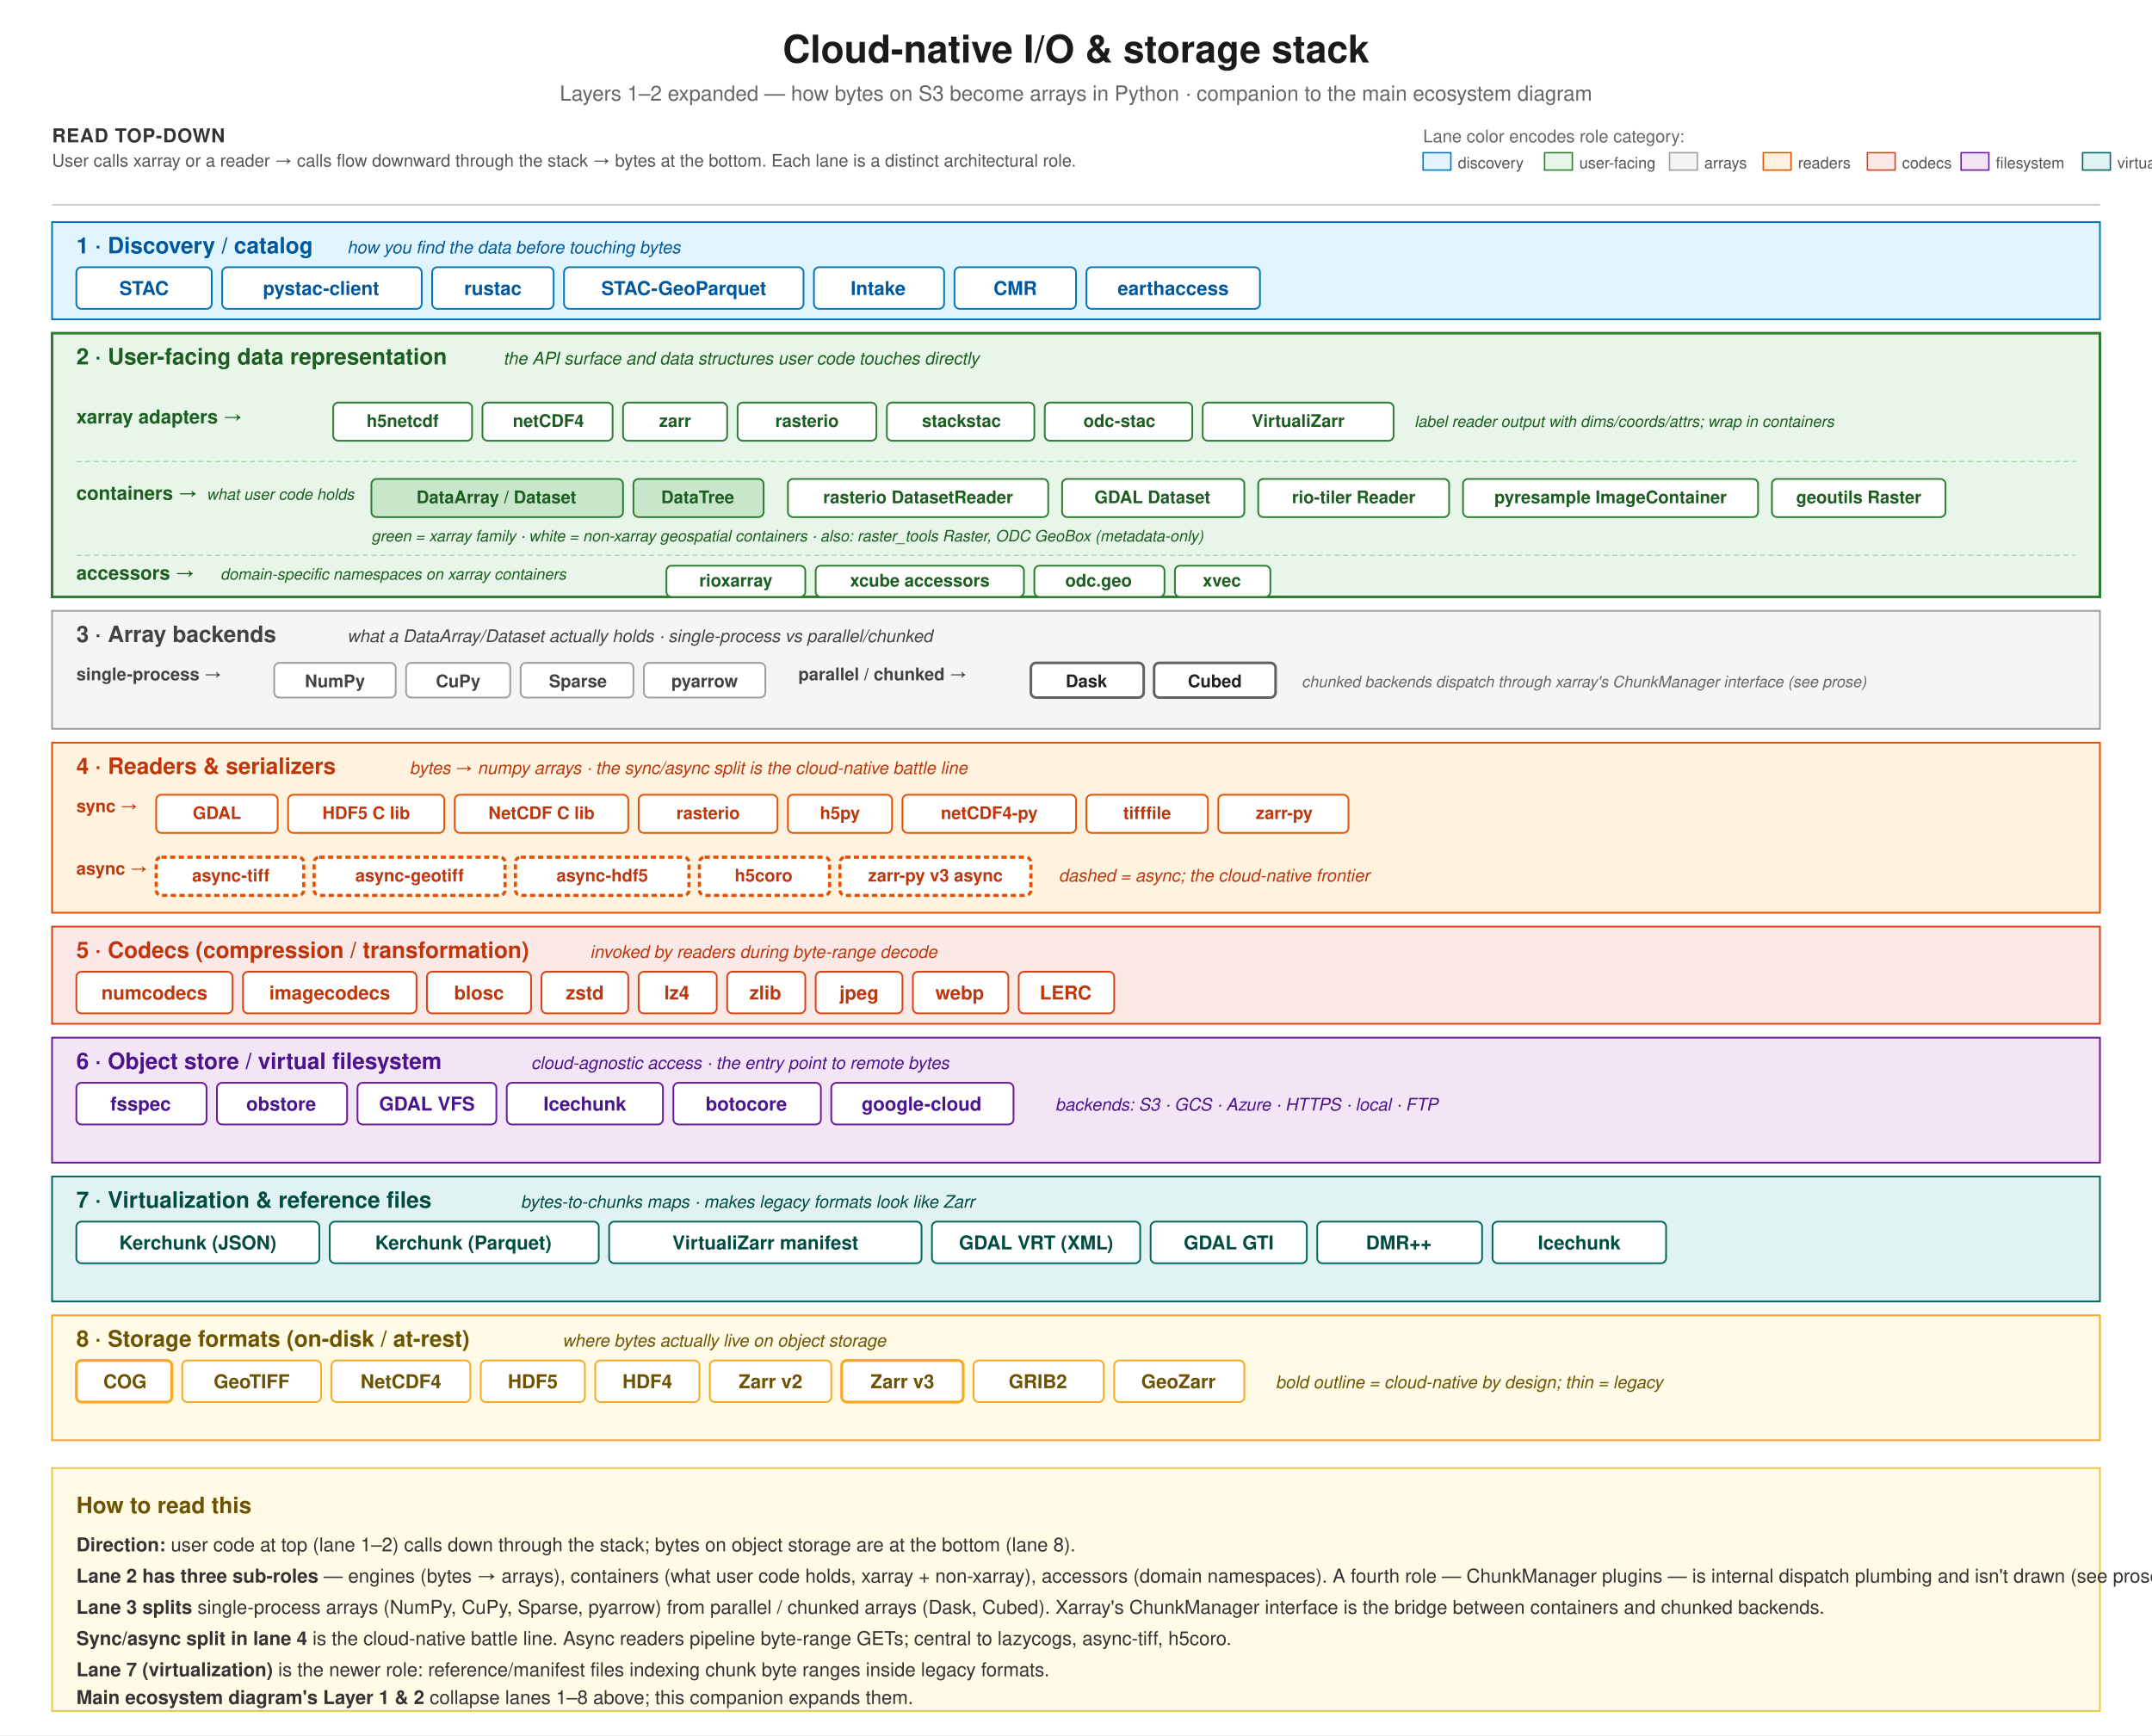
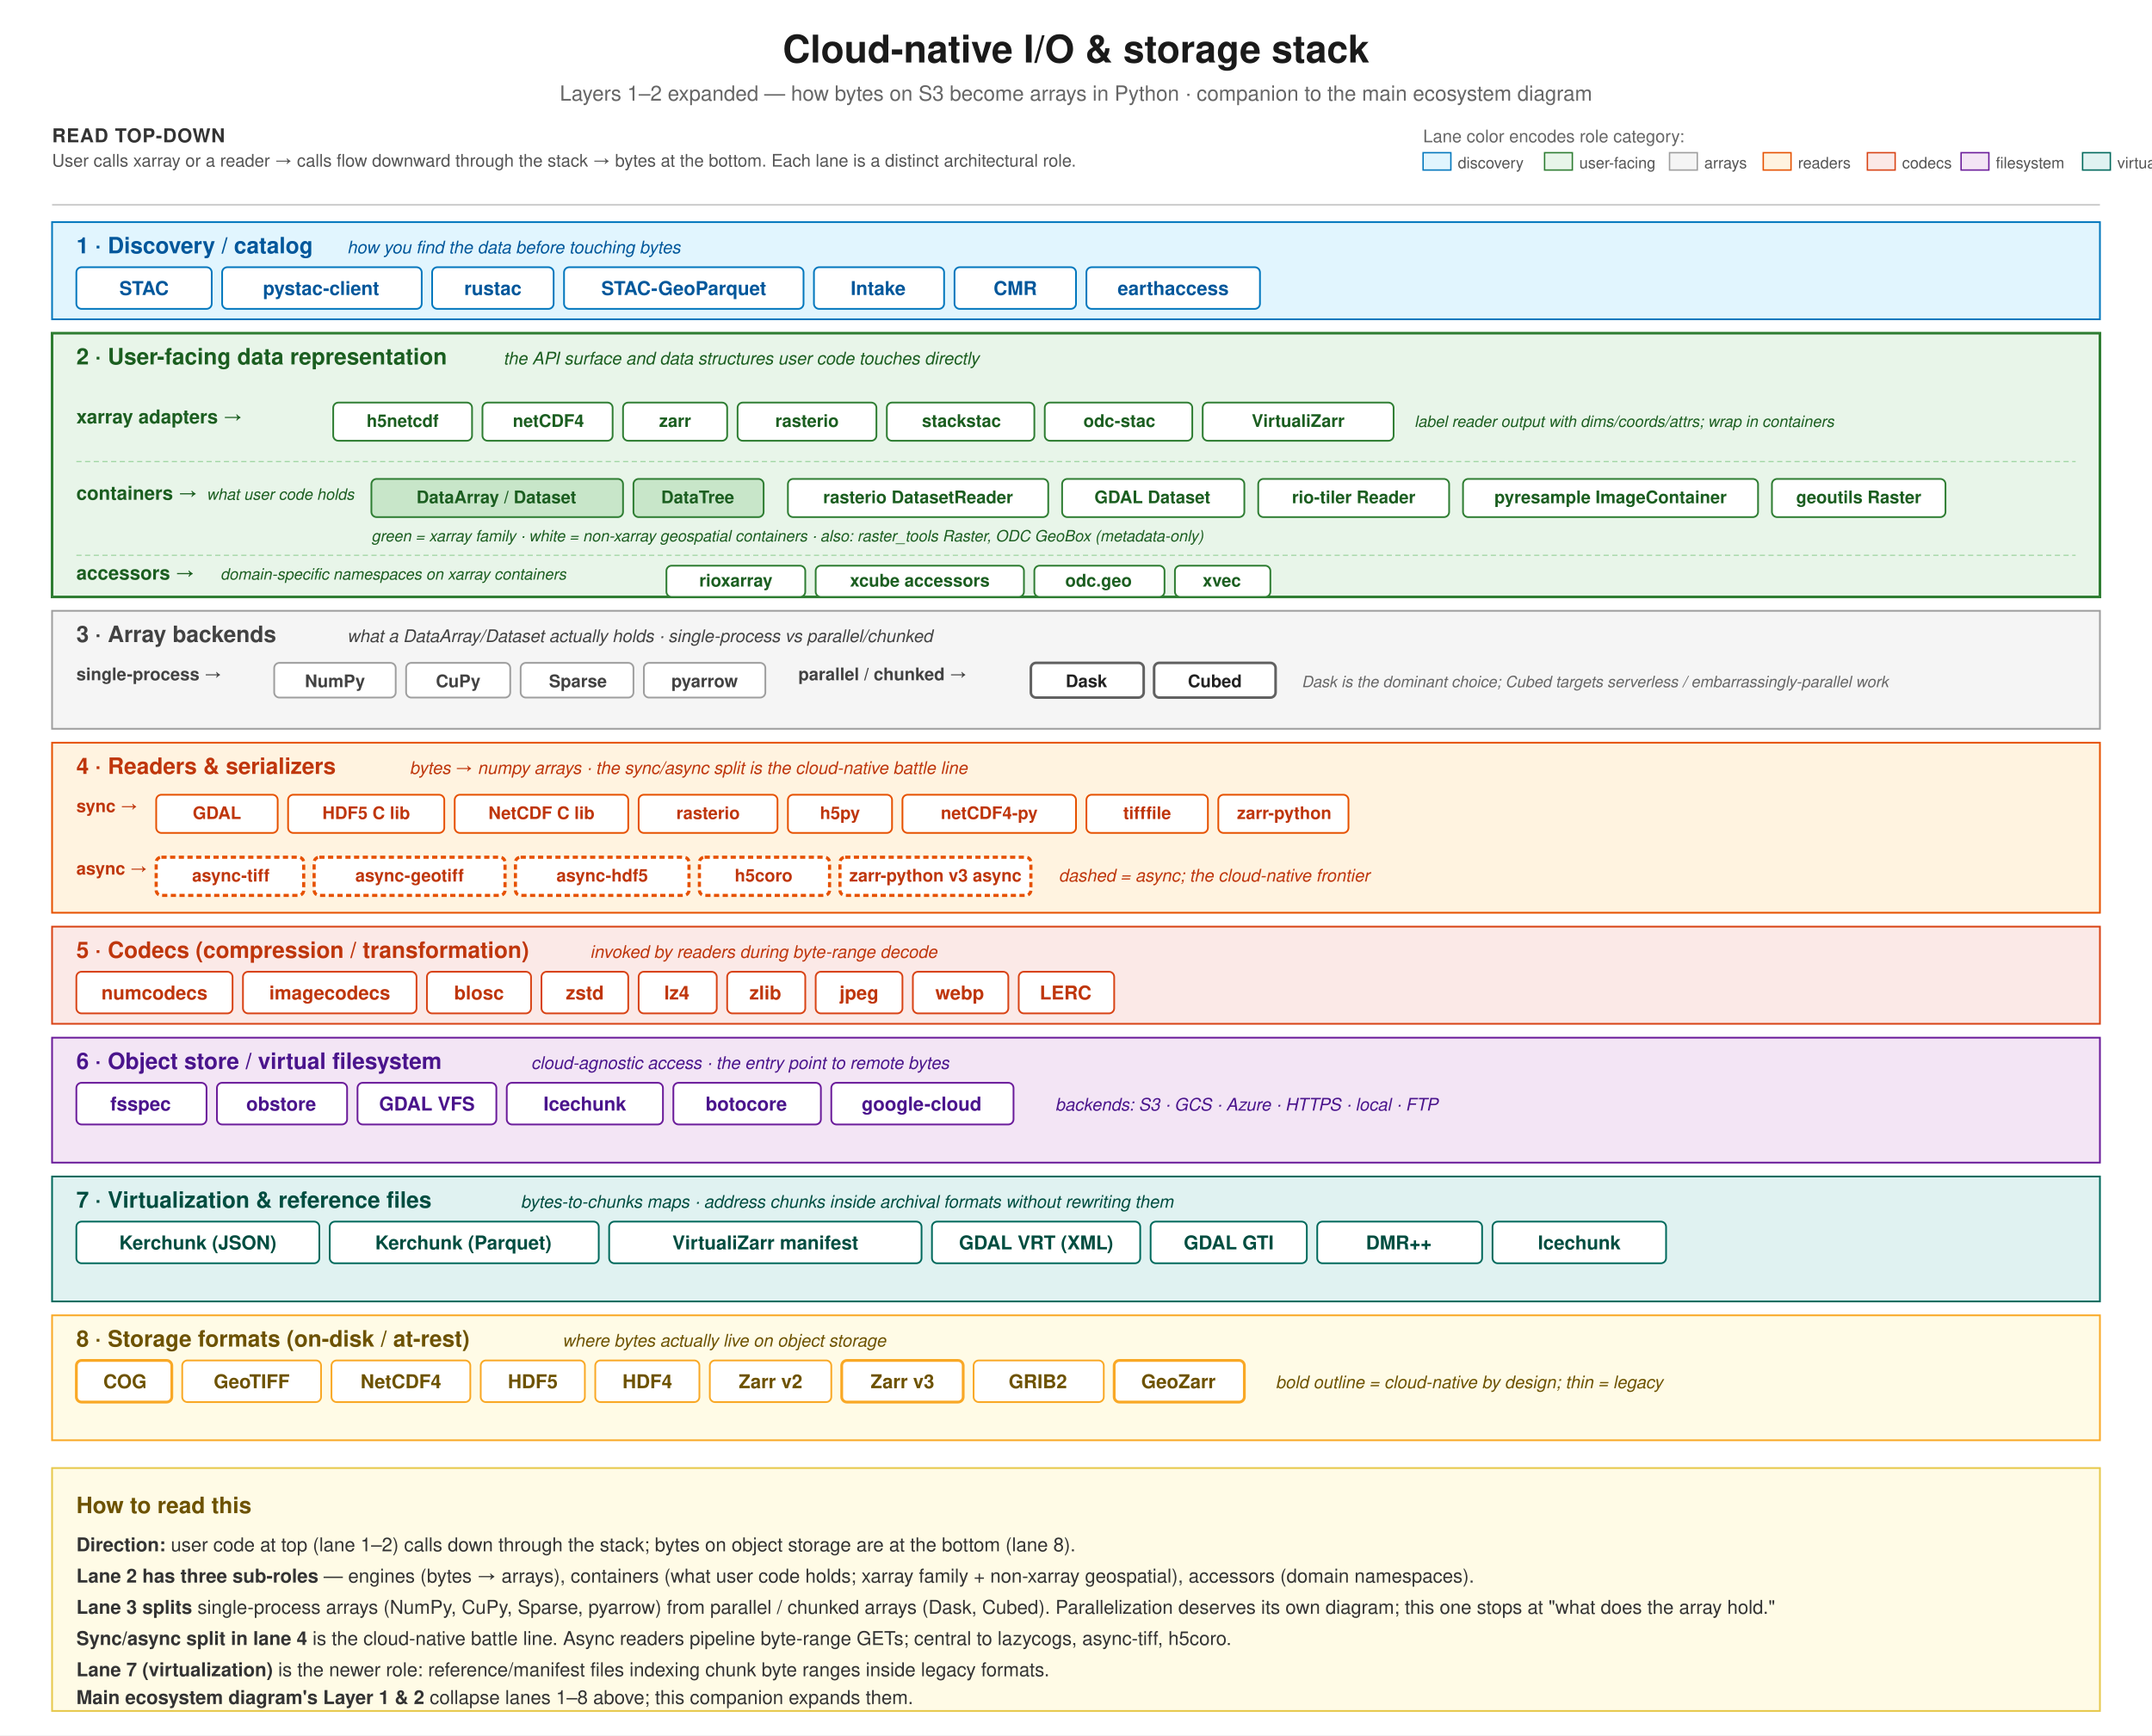
<svg xmlns="http://www.w3.org/2000/svg" viewBox="0 0 1240 1000" font-family="Helvetica, Arial, sans-serif">
  <rect width="1240" height="1000" fill="white" />
  <text x="620" y="36" font-size="22" font-weight="700" text-anchor="middle" fill="#1a1a1a">Cloud-native I/O &amp; storage stack</text>
  <text x="620" y="58" font-size="12" fill="#666" text-anchor="middle">Layers 1–2 expanded — how bytes on S3 become arrays in Python · companion to the main ecosystem diagram</text>
  <g transform="translate(30, 82)">
    <text x="0" y="0" font-size="11" font-weight="700" fill="#333" letter-spacing="0.4">READ TOP-DOWN</text>
    <text x="0" y="14" font-size="10" fill="#555">User calls xarray or a reader → calls flow downward through the stack → bytes at the bottom. Each lane is a distinct architectural role.</text>
  </g>
  <g transform="translate(820, 82)">
    <text x="0" y="0" font-size="10" fill="#666">Lane color encodes role category:</text>
    <rect x="0" y="6" width="16" height="10" fill="#e1f5fe" stroke="#0277bd" stroke-width="0.8" />
    <text x="20" y="15" font-size="9" fill="#555">discovery</text>
    <rect x="70" y="6" width="16" height="10" fill="#e8f5e9" stroke="#2e7d32" stroke-width="0.8" />
    <text x="90" y="15" font-size="9" fill="#555">user-facing</text>
    <rect x="142" y="6" width="16" height="10" fill="#f5f5f5" stroke="#9e9e9e" stroke-width="0.8" />
    <text x="162" y="15" font-size="9" fill="#555">arrays</text>
    <rect x="196" y="6" width="16" height="10" fill="#fff3e0" stroke="#e65100" stroke-width="0.8" />
    <text x="216" y="15" font-size="9" fill="#555">readers</text>
    <rect x="256" y="6" width="16" height="10" fill="#fbe9e7" stroke="#d84315" stroke-width="0.8" />
    <text x="276" y="15" font-size="9" fill="#555">codecs</text>
    <rect x="310" y="6" width="16" height="10" fill="#f3e5f5" stroke="#6a1b9a" stroke-width="0.8" />
    <text x="330" y="15" font-size="9" fill="#555">filesystem</text>
    <rect x="380" y="6" width="16" height="10" fill="#e0f2f1" stroke="#00695c" stroke-width="0.8" />
    <text x="400" y="15" font-size="9" fill="#555">virtualization</text>
    <rect x="450" y="6" width="16" height="10" fill="#fffbe6" stroke="#f9a825" stroke-width="0.8" />
    <text x="470" y="15" font-size="9" fill="#555">formats</text>
  </g>
  <line x1="30" y1="118" x2="1210" y2="118" stroke="#ccc" />
  <g>
    <rect x="30" y="128" width="1180" height="56" fill="#e1f5fe" stroke="#0277bd" stroke-width="1" />
    <text x="44" y="146" font-size="13" font-weight="700" fill="#01579b">1 · Discovery / catalog</text>
    <text x="200" y="146" font-size="10" fill="#01579b" font-style="italic">how you find the data before touching bytes</text>
    <g font-size="11" font-weight="600" text-anchor="middle">
      <rect x="44" y="154" width="78" height="24" rx="3" fill="white" stroke="#0277bd" stroke-width="1" />
      <text x="83" y="170" fill="#01579b">STAC</text>
      <rect x="128" y="154" width="115" height="24" rx="3" fill="white" stroke="#0277bd" stroke-width="1" />
      <text x="185" y="170" fill="#01579b">pystac-client</text>
      <rect x="249" y="154" width="70" height="24" rx="3" fill="white" stroke="#0277bd" stroke-width="1" />
      <text x="284" y="170" fill="#01579b">rustac</text>
      <rect x="325" y="154" width="138" height="24" rx="3" fill="white" stroke="#0277bd" stroke-width="1" />
      <text x="394" y="170" fill="#01579b">STAC-GeoParquet</text>
      <rect x="469" y="154" width="75" height="24" rx="3" fill="white" stroke="#0277bd" stroke-width="1" />
      <text x="506" y="170" fill="#01579b">Intake</text>
      <rect x="550" y="154" width="70" height="24" rx="3" fill="white" stroke="#0277bd" stroke-width="1" />
      <text x="585" y="170" fill="#01579b">CMR</text>
      <rect x="626" y="154" width="100" height="24" rx="3" fill="white" stroke="#0277bd" stroke-width="1" />
      <text x="676" y="170" fill="#01579b">earthaccess</text>
    </g>
  </g>
  <g>
    <rect x="30" y="192" width="1180" height="152" fill="#e8f5e9" stroke="#2e7d32" stroke-width="1.5" />
    <text x="44" y="210" font-size="13" font-weight="700" fill="#1b5e20">2 · User-facing data representation</text>
    <text x="290" y="210" font-size="10" fill="#1b5e20" font-style="italic">the API surface and data structures user code touches directly</text>
    <text x="44" y="244" font-size="11" font-weight="700" fill="#1b5e20">xarray adapters →</text>
    <g font-size="10" font-weight="600" text-anchor="middle">
      <rect x="192" y="232" width="80" height="22" rx="3" fill="white" stroke="#2e7d32" stroke-width="1" />
      <text x="232" y="246" fill="#1b5e20">h5netcdf</text>
      <rect x="278" y="232" width="75" height="22" rx="3" fill="white" stroke="#2e7d32" stroke-width="1" />
      <text x="316" y="246" fill="#1b5e20">netCDF4</text>
      <rect x="359" y="232" width="60" height="22" rx="3" fill="white" stroke="#2e7d32" stroke-width="1" />
      <text x="389" y="246" fill="#1b5e20">zarr</text>
      <rect x="425" y="232" width="80" height="22" rx="3" fill="white" stroke="#2e7d32" stroke-width="1" />
      <text x="465" y="246" fill="#1b5e20">rasterio</text>
      <rect x="511" y="232" width="85" height="22" rx="3" fill="white" stroke="#2e7d32" stroke-width="1" />
      <text x="554" y="246" fill="#1b5e20">stackstac</text>
      <rect x="602" y="232" width="85" height="22" rx="3" fill="white" stroke="#2e7d32" stroke-width="1" />
      <text x="645" y="246" fill="#1b5e20">odc-stac</text>
      <rect x="693" y="232" width="110" height="22" rx="3" fill="white" stroke="#2e7d32" stroke-width="1" />
      <text x="748" y="246" fill="#1b5e20">VirtualiZarr</text>
    </g>
    <text x="815" y="246" font-size="9" fill="#1b5e20" font-style="italic">label reader output with dims/coords/attrs; wrap in containers</text>
    <line x1="44" y1="266" x2="1196" y2="266" stroke="#66bb6a" stroke-width="0.6" stroke-dasharray="3,2" opacity="0.6" />
    <text x="44" y="288" font-size="11" font-weight="700" fill="#1b5e20">containers →</text>
    <text x="119" y="288" font-size="9" fill="#1b5e20" font-style="italic">what user code holds</text>
    <g font-size="10" font-weight="600" text-anchor="middle">
      <rect x="214" y="276" width="145" height="22" rx="3" fill="#c8e6c9" stroke="#2e7d32" stroke-width="1" />
      <text x="286" y="290" fill="#1b5e20">DataArray / Dataset</text>
      <rect x="365" y="276" width="75" height="22" rx="3" fill="#c8e6c9" stroke="#2e7d32" stroke-width="1" />
      <text x="402" y="290" fill="#1b5e20">DataTree</text>
      <rect x="454" y="276" width="150" height="22" rx="3" fill="white" stroke="#2e7d32" stroke-width="1" />
      <text x="529" y="290" fill="#1b5e20">rasterio DatasetReader</text>
      <rect x="612" y="276" width="105" height="22" rx="3" fill="white" stroke="#2e7d32" stroke-width="1" />
      <text x="664" y="290" fill="#1b5e20">GDAL Dataset</text>
      <rect x="725" y="276" width="110" height="22" rx="3" fill="white" stroke="#2e7d32" stroke-width="1" />
      <text x="780" y="290" fill="#1b5e20">rio-tiler Reader</text>
      <rect x="843" y="276" width="170" height="22" rx="3" fill="white" stroke="#2e7d32" stroke-width="1" />
      <text x="928" y="290" fill="#1b5e20">pyresample ImageContainer</text>
      <rect x="1021" y="276" width="100" height="22" rx="3" fill="white" stroke="#2e7d32" stroke-width="1" />
      <text x="1071" y="290" fill="#1b5e20">geoutils Raster</text>
    </g>
    <text x="214" y="312" font-size="9" fill="#1b5e20" font-style="italic">green = xarray family · white = non-xarray geospatial containers · also: raster_tools Raster, ODC GeoBox (metadata-only)</text>
    <line x1="44" y1="320" x2="1196" y2="320" stroke="#66bb6a" stroke-width="0.6" stroke-dasharray="3,2" opacity="0.6" />
    <text x="44" y="334" font-size="11" font-weight="700" fill="#1b5e20">accessors →</text>
    <text x="127" y="334" font-size="9" fill="#1b5e20" font-style="italic">domain-specific namespaces on xarray containers</text>
    <g font-size="10" font-weight="600" text-anchor="middle">
      <rect x="384" y="326" width="80" height="18" rx="3" fill="white" stroke="#2e7d32" stroke-width="1" />
      <text x="424" y="338" fill="#1b5e20">rioxarray</text>
      <rect x="470" y="326" width="120" height="18" rx="3" fill="white" stroke="#2e7d32" stroke-width="1" />
      <text x="530" y="338" fill="#1b5e20">xcube accessors</text>
      <rect x="596" y="326" width="75" height="18" rx="3" fill="white" stroke="#2e7d32" stroke-width="1" />
      <text x="633" y="338" fill="#1b5e20">odc.geo</text>
      <rect x="677" y="326" width="55" height="18" rx="3" fill="white" stroke="#2e7d32" stroke-width="1" />
      <text x="704" y="338" fill="#1b5e20">xvec</text>
    </g>
  </g>
  <g>
    <rect x="30" y="352" width="1180" height="68" fill="#f5f5f5" stroke="#9e9e9e" stroke-width="1" />
    <text x="44" y="370" font-size="13" font-weight="700" fill="#424242">3 · Array backends</text>
    <text x="200" y="370" font-size="10" fill="#424242" font-style="italic">what a DataArray/Dataset actually holds · single-process vs parallel/chunked</text>
    <text x="44" y="392" font-size="10" font-weight="700" fill="#424242">single-process →</text>
    <g font-size="10" font-weight="600" text-anchor="middle">
      <rect x="158" y="382" width="70" height="20" rx="3" fill="white" stroke="#9e9e9e" stroke-width="1" />
      <text x="193" y="396" fill="#424242">NumPy</text>
      <rect x="234" y="382" width="60" height="20" rx="3" fill="white" stroke="#9e9e9e" stroke-width="1" />
      <text x="264" y="396" fill="#424242">CuPy</text>
      <rect x="300" y="382" width="65" height="20" rx="3" fill="white" stroke="#9e9e9e" stroke-width="1" />
      <text x="333" y="396" fill="#424242">Sparse</text>
      <rect x="371" y="382" width="70" height="20" rx="3" fill="white" stroke="#9e9e9e" stroke-width="1" />
      <text x="406" y="396" fill="#424242">pyarrow</text>
    </g>
    <text x="460" y="392" font-size="10" font-weight="700" fill="#424242">parallel / chunked →</text>
    <g font-size="10" font-weight="600" text-anchor="middle">
      <rect x="594" y="382" width="65" height="20" rx="3" fill="white" stroke="#616161" stroke-width="1.5" />
      <text x="626" y="396" fill="#212121">Dask</text>
      <rect x="665" y="382" width="70" height="20" rx="3" fill="white" stroke="#616161" stroke-width="1.5" />
      <text x="700" y="396" fill="#212121">Cubed</text>
    </g>
-     <text x="750" y="396" font-size="9" fill="#666" font-style="italic">chunked backends dispatch through xarray's ChunkManager interface (see prose)</text>
+     <text x="750" y="396" font-size="9" fill="#666" font-style="italic">Dask is the dominant choice; Cubed targets serverless / embarrassingly-parallel work</text>
  </g>
  <g>
    <rect x="30" y="428" width="1180" height="98" fill="#fff3e0" stroke="#e65100" stroke-width="1" />
    <text x="44" y="446" font-size="13" font-weight="700" fill="#bf360c">4 · Readers &amp; serializers</text>
    <text x="236" y="446" font-size="10" fill="#bf360c" font-style="italic">bytes → numpy arrays · the sync/async split is the cloud-native battle line</text>
    <text x="44" y="468" font-size="10" font-weight="700" fill="#bf360c">sync →</text>
    <g font-size="10" font-weight="600" text-anchor="middle">
      <rect x="90" y="458" width="70" height="22" rx="3" fill="white" stroke="#e65100" stroke-width="1" />
      <text x="125" y="472" fill="#bf360c">GDAL</text>
      <rect x="166" y="458" width="90" height="22" rx="3" fill="white" stroke="#e65100" stroke-width="1" />
      <text x="211" y="472" fill="#bf360c">HDF5 C lib</text>
      <rect x="262" y="458" width="100" height="22" rx="3" fill="white" stroke="#e65100" stroke-width="1" />
      <text x="312" y="472" fill="#bf360c">NetCDF C lib</text>
      <rect x="368" y="458" width="80" height="22" rx="3" fill="white" stroke="#e65100" stroke-width="1" />
      <text x="408" y="472" fill="#bf360c">rasterio</text>
      <rect x="454" y="458" width="60" height="22" rx="3" fill="white" stroke="#e65100" stroke-width="1" />
      <text x="484" y="472" fill="#bf360c">h5py</text>
      <rect x="520" y="458" width="100" height="22" rx="3" fill="white" stroke="#e65100" stroke-width="1" />
      <text x="570" y="472" fill="#bf360c">netCDF4-py</text>
      <rect x="626" y="458" width="70" height="22" rx="3" fill="white" stroke="#e65100" stroke-width="1" />
      <text x="661" y="472" fill="#bf360c">tifffile</text>
      <rect x="702" y="458" width="75" height="22" rx="3" fill="white" stroke="#e65100" stroke-width="1" />
-       <text x="740" y="472" fill="#bf360c">zarr-py</text>
+       <text x="740" y="472" fill="#bf360c">zarr-python</text>
    </g>
    <text x="44" y="504" font-size="10" font-weight="700" fill="#bf360c">async →</text>
    <g font-size="10" font-weight="600" text-anchor="middle">
      <rect x="90" y="494" width="85" height="22" rx="3" fill="white" stroke="#e65100" stroke-width="1.8" stroke-dasharray="3,2" />
      <text x="133" y="508" fill="#bf360c">async-tiff</text>
      <rect x="181" y="494" width="110" height="22" rx="3" fill="white" stroke="#e65100" stroke-width="1.8" stroke-dasharray="3,2" />
      <text x="236" y="508" fill="#bf360c">async-geotiff</text>
      <rect x="297" y="494" width="100" height="22" rx="3" fill="white" stroke="#e65100" stroke-width="1.8" stroke-dasharray="3,2" />
      <text x="347" y="508" fill="#bf360c">async-hdf5</text>
      <rect x="403" y="494" width="75" height="22" rx="3" fill="white" stroke="#e65100" stroke-width="1.8" stroke-dasharray="3,2" />
      <text x="440" y="508" fill="#bf360c">h5coro</text>
      <rect x="484" y="494" width="110" height="22" rx="3" fill="white" stroke="#e65100" stroke-width="1.8" stroke-dasharray="3,2" />
-       <text x="539" y="508" fill="#bf360c">zarr-py v3 async</text>
+       <text x="539" y="508" fill="#bf360c">zarr-python v3 async</text>
    </g>
    <text x="610" y="508" font-size="10" fill="#bf360c" font-style="italic">dashed = async; the cloud-native frontier</text>
  </g>
  <g>
    <rect x="30" y="534" width="1180" height="56" fill="#fbe9e7" stroke="#d84315" stroke-width="1" />
    <text x="44" y="552" font-size="13" font-weight="700" fill="#bf360c">5 · Codecs (compression / transformation)</text>
    <text x="340" y="552" font-size="10" fill="#bf360c" font-style="italic">invoked by readers during byte-range decode</text>
    <g font-size="11" font-weight="600" text-anchor="middle">
      <rect x="44" y="560" width="90" height="24" rx="3" fill="white" stroke="#d84315" stroke-width="1" />
      <text x="89" y="576" fill="#bf360c">numcodecs</text>
      <rect x="140" y="560" width="100" height="24" rx="3" fill="white" stroke="#d84315" stroke-width="1" />
      <text x="190" y="576" fill="#bf360c">imagecodecs</text>
      <rect x="246" y="560" width="60" height="24" rx="3" fill="white" stroke="#d84315" stroke-width="1" />
      <text x="276" y="576" fill="#bf360c">blosc</text>
      <rect x="312" y="560" width="50" height="24" rx="3" fill="white" stroke="#d84315" stroke-width="1" />
      <text x="337" y="576" fill="#bf360c">zstd</text>
      <rect x="368" y="560" width="45" height="24" rx="3" fill="white" stroke="#d84315" stroke-width="1" />
      <text x="390" y="576" fill="#bf360c">lz4</text>
      <rect x="419" y="560" width="45" height="24" rx="3" fill="white" stroke="#d84315" stroke-width="1" />
      <text x="441" y="576" fill="#bf360c">zlib</text>
      <rect x="470" y="560" width="50" height="24" rx="3" fill="white" stroke="#d84315" stroke-width="1" />
      <text x="495" y="576" fill="#bf360c">jpeg</text>
      <rect x="526" y="560" width="55" height="24" rx="3" fill="white" stroke="#d84315" stroke-width="1" />
      <text x="553" y="576" fill="#bf360c">webp</text>
      <rect x="587" y="560" width="55" height="24" rx="3" fill="white" stroke="#d84315" stroke-width="1" />
      <text x="614" y="576" fill="#bf360c">LERC</text>
    </g>
  </g>
  <g>
    <rect x="30" y="598" width="1180" height="72" fill="#f3e5f5" stroke="#6a1b9a" stroke-width="1" />
    <text x="44" y="616" font-size="13" font-weight="700" fill="#4a148c">6 · Object store / virtual filesystem</text>
    <text x="306" y="616" font-size="10" fill="#4a148c" font-style="italic">cloud-agnostic access · the entry point to remote bytes</text>
    <g font-size="11" font-weight="600" text-anchor="middle">
      <rect x="44" y="624" width="75" height="24" rx="3" fill="white" stroke="#6a1b9a" stroke-width="1" />
      <text x="81" y="640" fill="#4a148c">fsspec</text>
      <rect x="125" y="624" width="75" height="24" rx="3" fill="white" stroke="#6a1b9a" stroke-width="1" />
      <text x="162" y="640" fill="#4a148c">obstore</text>
      <rect x="206" y="624" width="80" height="24" rx="3" fill="white" stroke="#6a1b9a" stroke-width="1" />
      <text x="246" y="640" fill="#4a148c">GDAL VFS</text>
      <rect x="292" y="624" width="90" height="24" rx="3" fill="white" stroke="#6a1b9a" stroke-width="1" />
      <text x="337" y="640" fill="#4a148c">Icechunk</text>
      <rect x="388" y="624" width="85" height="24" rx="3" fill="white" stroke="#6a1b9a" stroke-width="1" />
      <text x="430" y="640" fill="#4a148c">botocore</text>
      <rect x="479" y="624" width="105" height="24" rx="3" fill="white" stroke="#6a1b9a" stroke-width="1" />
      <text x="531" y="640" fill="#4a148c">google-cloud</text>
    </g>
    <text x="608" y="640" font-size="10" fill="#4a148c" font-style="italic">backends: S3 · GCS · Azure · HTTPS · local · FTP</text>
  </g>
  <g>
    <rect x="30" y="678" width="1180" height="72" fill="#e0f2f1" stroke="#00695c" stroke-width="1" />
    <text x="44" y="696" font-size="13" font-weight="700" fill="#004d40">7 · Virtualization &amp; reference files</text>
-     <text x="300" y="696" font-size="10" fill="#004d40" font-style="italic">bytes-to-chunks maps · makes legacy formats look like Zarr</text>
+     <text x="300" y="696" font-size="10" fill="#004d40" font-style="italic">bytes-to-chunks maps · address chunks inside archival formats without rewriting them</text>
    <g font-size="11" font-weight="600" text-anchor="middle">
      <rect x="44" y="704" width="140" height="24" rx="3" fill="white" stroke="#00695c" stroke-width="1" />
      <text x="114" y="720" fill="#004d40">Kerchunk (JSON)</text>
      <rect x="190" y="704" width="155" height="24" rx="3" fill="white" stroke="#00695c" stroke-width="1" />
      <text x="267" y="720" fill="#004d40">Kerchunk (Parquet)</text>
      <rect x="351" y="704" width="180" height="24" rx="3" fill="white" stroke="#00695c" stroke-width="1" />
      <text x="441" y="720" fill="#004d40">VirtualiZarr manifest</text>
      <rect x="537" y="704" width="120" height="24" rx="3" fill="white" stroke="#00695c" stroke-width="1" />
      <text x="597" y="720" fill="#004d40">GDAL VRT (XML)</text>
      <rect x="663" y="704" width="90" height="24" rx="3" fill="white" stroke="#00695c" stroke-width="1" />
      <text x="708" y="720" fill="#004d40">GDAL GTI</text>
      <rect x="759" y="704" width="95" height="24" rx="3" fill="white" stroke="#00695c" stroke-width="1" />
      <text x="806" y="720" fill="#004d40">DMR++</text>
      <rect x="860" y="704" width="100" height="24" rx="3" fill="white" stroke="#00695c" stroke-width="1" />
      <text x="910" y="720" fill="#004d40">Icechunk</text>
    </g>
  </g>
  <g>
    <rect x="30" y="758" width="1180" height="72" fill="#fffbe6" stroke="#f9a825" stroke-width="1" />
    <text x="44" y="776" font-size="13" font-weight="700" fill="#6d5200">8 · Storage formats (on-disk / at-rest)</text>
    <text x="324" y="776" font-size="10" fill="#6d5200" font-style="italic">where bytes actually live on object storage</text>
    <g font-size="11" font-weight="600" text-anchor="middle">
      <rect x="44" y="784" width="55" height="24" rx="3" fill="white" stroke="#f9a825" stroke-width="1.6" />
      <text x="72" y="800" fill="#6d5200">COG</text>
      <rect x="105" y="784" width="80" height="24" rx="3" fill="white" stroke="#f9a825" stroke-width="1" />
      <text x="145" y="800" fill="#6d5200">GeoTIFF</text>
      <rect x="191" y="784" width="80" height="24" rx="3" fill="white" stroke="#f9a825" stroke-width="1" />
      <text x="231" y="800" fill="#6d5200">NetCDF4</text>
      <rect x="277" y="784" width="60" height="24" rx="3" fill="white" stroke="#f9a825" stroke-width="1" />
      <text x="307" y="800" fill="#6d5200">HDF5</text>
      <rect x="343" y="784" width="60" height="24" rx="3" fill="white" stroke="#f9a825" stroke-width="1" />
      <text x="373" y="800" fill="#6d5200">HDF4</text>
      <rect x="409" y="784" width="70" height="24" rx="3" fill="white" stroke="#f9a825" stroke-width="1" />
      <text x="444" y="800" fill="#6d5200">Zarr v2</text>
      <rect x="485" y="784" width="70" height="24" rx="3" fill="white" stroke="#f9a825" stroke-width="1.6" />
      <text x="520" y="800" fill="#6d5200">Zarr v3</text>
      <rect x="561" y="784" width="75" height="24" rx="3" fill="white" stroke="#f9a825" stroke-width="1" />
      <text x="598" y="800" fill="#6d5200">GRIB2</text>
-       <rect x="642" y="784" width="75" height="24" rx="3" fill="white" stroke="#f9a825" stroke-width="1" />
+       <rect x="642" y="784" width="75" height="24" rx="3" fill="white" stroke="#f9a825" stroke-width="1.6" />
      <text x="679" y="800" fill="#6d5200">GeoZarr</text>
    </g>
    <text x="735" y="800" font-size="10" fill="#6d5200" font-style="italic">bold outline = cloud-native by design; thin = legacy</text>
  </g>
  <g>
    <rect x="30" y="846" width="1180" height="140" fill="#fffbe6" stroke="#e6c84a" />
    <text x="44" y="872" font-size="13" font-weight="700" fill="#6d5200">How to read this</text>
    <text x="44" y="894" font-size="11" fill="#333">
      <tspan font-weight="700">Direction:</tspan> user code at top (lane 1–2) calls down through the stack; bytes on object storage are at the bottom (lane 8).</text>
    <text x="44" y="912" font-size="11" fill="#333">
-       <tspan font-weight="700">Lane 2 has three sub-roles</tspan> — engines (bytes → arrays), containers (what user code holds, xarray + non-xarray), accessors (domain namespaces). A fourth role — ChunkManager plugins — is internal dispatch plumbing and isn't drawn (see prose).</text>
+       <tspan font-weight="700">Lane 2 has three sub-roles</tspan> — engines (bytes → arrays), containers (what user code holds; xarray family + non-xarray geospatial), accessors (domain namespaces).</text>
    <text x="44" y="930" font-size="11" fill="#333">
-       <tspan font-weight="700">Lane 3 splits</tspan> single-process arrays (NumPy, CuPy, Sparse, pyarrow) from parallel / chunked arrays (Dask, Cubed). Xarray's ChunkManager interface is the bridge between containers and chunked backends.</text>
+       <tspan font-weight="700">Lane 3 splits</tspan> single-process arrays (NumPy, CuPy, Sparse, pyarrow) from parallel / chunked arrays (Dask, Cubed). Parallelization deserves its own diagram; this one stops at "what does the array hold."</text>
    <text x="44" y="948" font-size="11" fill="#333">
      <tspan font-weight="700">Sync/async split in lane 4</tspan> is the cloud-native battle line. Async readers pipeline byte-range GETs; central to lazycogs, async-tiff, h5coro.</text>
    <text x="44" y="966" font-size="11" fill="#333">
      <tspan font-weight="700">Lane 7 (virtualization)</tspan> is the newer role: reference/manifest files indexing chunk byte ranges inside legacy formats.</text>
    <text x="44" y="982" font-size="11" fill="#333">
      <tspan font-weight="700">Main ecosystem diagram's Layer 1 &amp; 2</tspan> collapse lanes 1–8 above; this companion expands them.</text>
  </g>
</svg>
